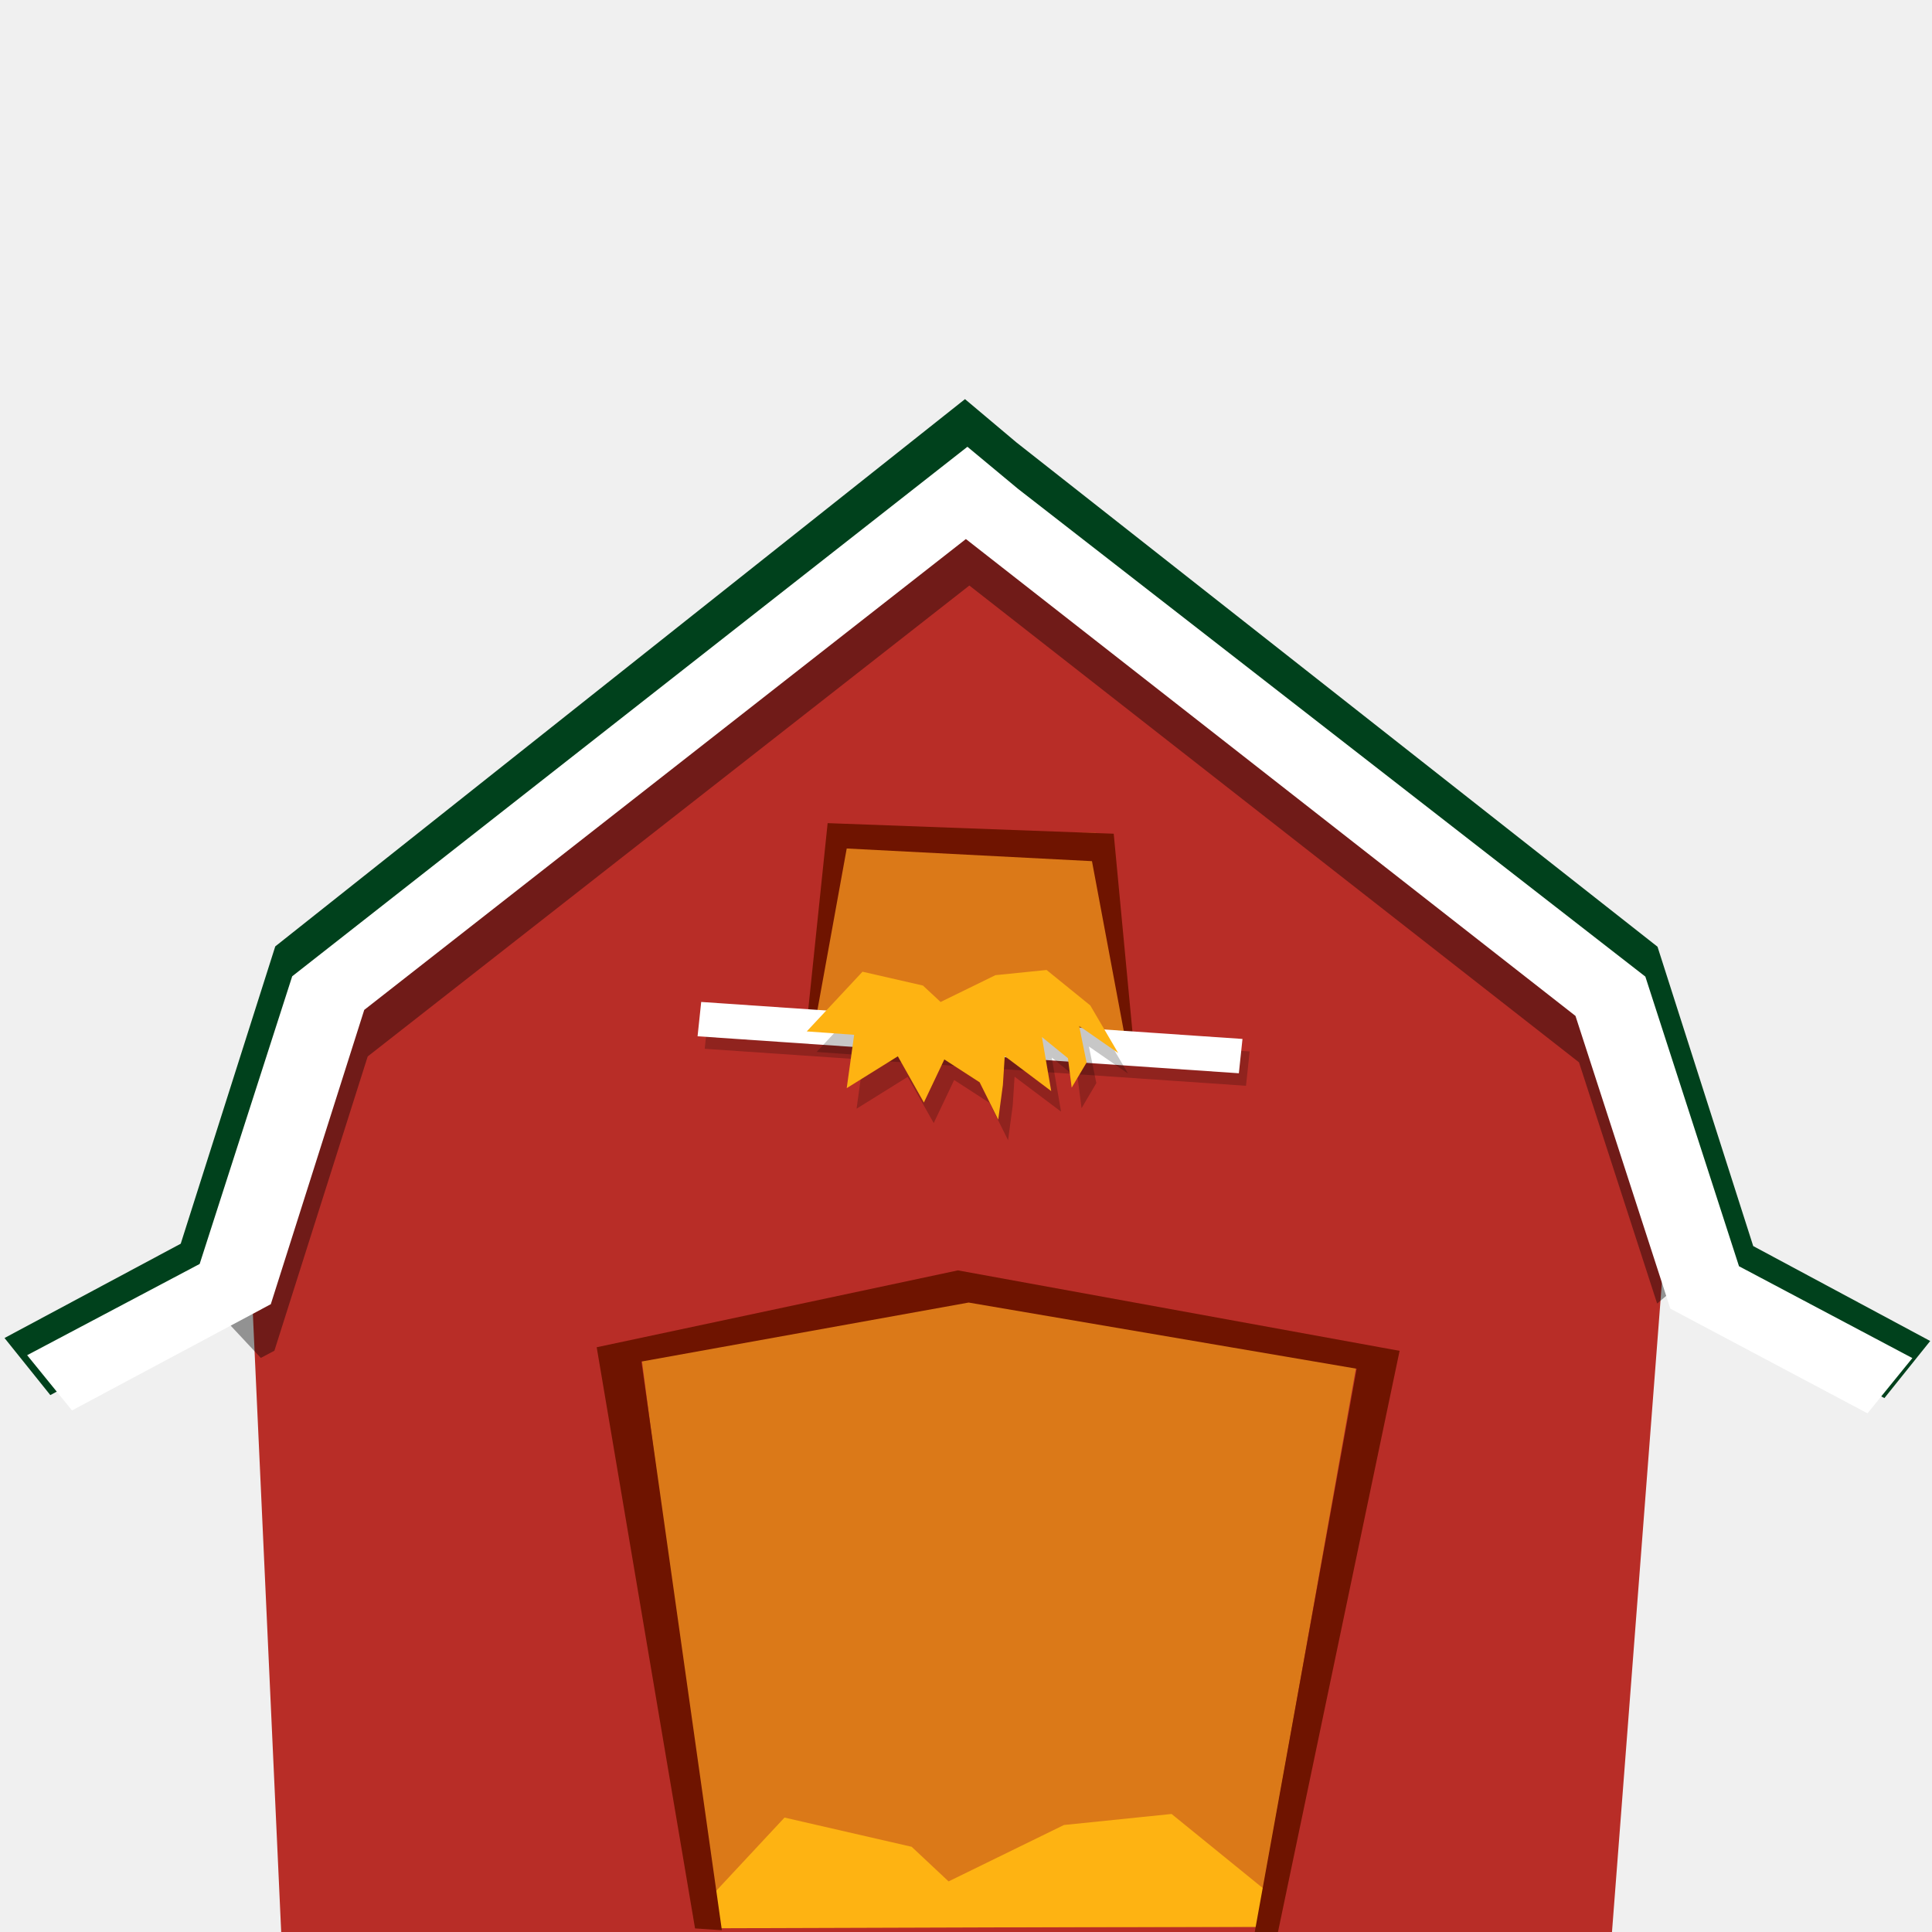
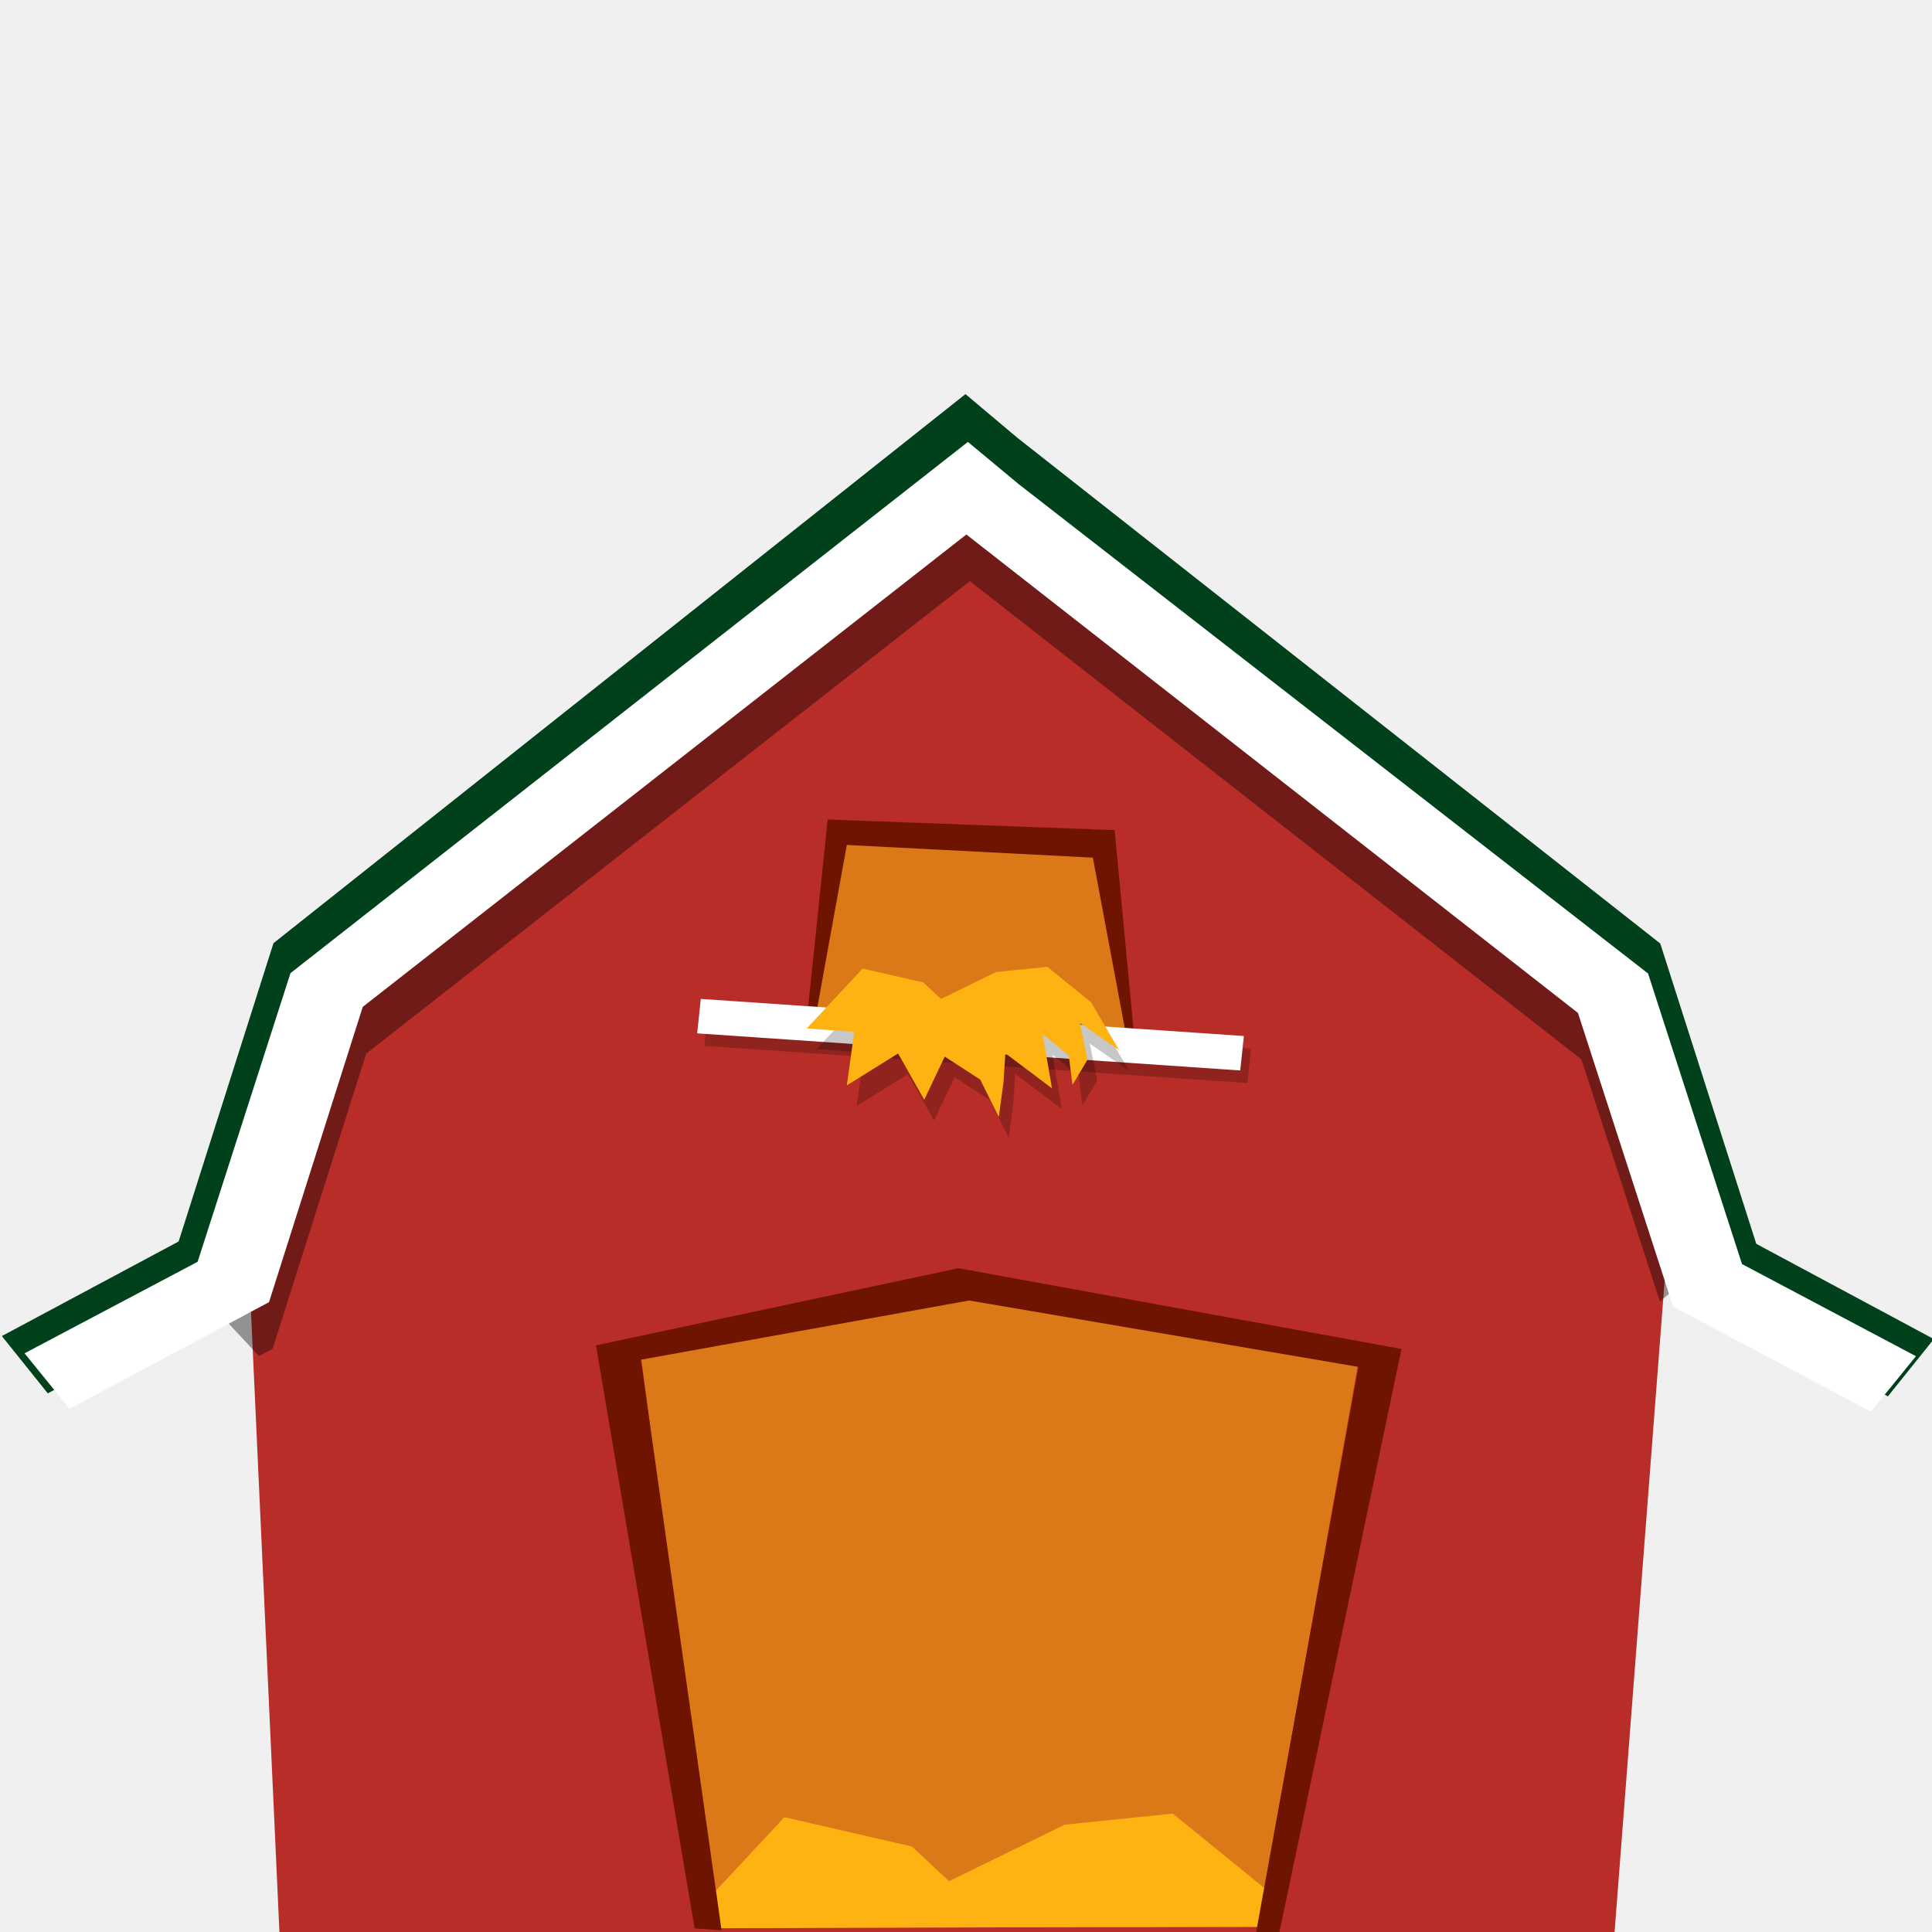
- <svg xmlns="http://www.w3.org/2000/svg" xmlns:xlink="http://www.w3.org/1999/xlink" width="512" height="512" id="svg14425" version="1.1">
+ <svg xmlns="http://www.w3.org/2000/svg" xmlns:xlink="http://www.w3.org/1999/xlink" width="256" height="256" id="svg14425" version="1.1">
  <defs id="defs14427">
    <linearGradient id="linearGradient3877">
      <stop style="stop-color:#00aad4;stop-opacity:1;" offset="0" id="stop3879" />
      <stop style="stop-color:#ffffff;stop-opacity:1" offset="1" id="stop3881" />
    </linearGradient>
-     <linearGradient xlink:href="#linearGradient3877" id="linearGradient3883" x1="270.059" y1="226.666" x2="267.592" y2="476.994" gradientUnits="userSpaceOnUse" gradientTransform="matrix(1,0,0,1.09454,590.224,-9.29542)" />
+     <linearGradient xlink:href="#linearGradient3877" id="linearGradient3883" x1="270.059" y1="226.666" x2="267.592" y2="476.994" gradientUnits="userSpaceOnUse" gradientTransform="matrix(1,0,0,1.09454,339.102,94.6636)" />
  </defs>
-   <g id="layer1" transform="translate(0,-88)">
-     <rect style="fill:url(#linearGradient3883);fill-opacity:1;fill-rule:nonzero;stroke:none" id="rect3875" width="506.822" height="242.277" x="612.42" y="240.488" />
-     <path style="fill:#6f1400;fill-opacity:1;fill-rule:nonzero;stroke:none" d="M 774.934,354.861 792.724,318.8 859.754,264.906 906.094,303.013 941.014,347.108 932.644,430.652 783.524,429.882 z" id="rect14700" />
-     <rect style="fill:#b82d27;fill-opacity:1;fill-rule:nonzero;stroke:none" id="rect14444" width="83.892" height="84.196" x="1091.6" y="92.975" />
-     <rect y="60.328" x="1121.93" height="84.196" width="83.892" id="rect14446" style="fill:#6f1400;fill-opacity:1;fill-rule:nonzero;stroke:none" />
-     <path id="path15597" d="M 860.334,255.313 786.104,314.215 775.924,346.215 756.954,356.364 761.894,362.509 783.744,350.692 794.024,317.955 860.164,265.577 927.184,318.623 937.614,351.186 959.284,362.831 964.214,356.686 945.164,346.469 934.864,314.25 865.884,259.985 z" style="fill:#00411c;fill-opacity:1;fill-rule:nonzero;stroke:none" />
-     <path style="fill:#b82d27;fill-opacity:1;fill-rule:nonzero;stroke:none" d="M 783.494,349.446 792.354,319.054 860.564,266.249 928.234,321.231 935.384,349.71 929.964,419.615 786.734,419.615 z" id="rect14692" />
-     <path style="fill:#db7918;fill-opacity:1;fill-rule:nonzero;stroke:none" d="M 825.534,358.631 859.844,352.004 902.514,359.016 891.684,419.797 833.584,419.797 z" id="rect14696" />
-     <path style="fill:#db7918;fill-opacity:1;fill-rule:nonzero;stroke:none" d="M 847.324,301.995 874.434,301.995 878.134,325.701 843.624,323.444 z" id="rect14698" />
-     <rect style="fill:#ffffff;fill-opacity:1;fill-rule:nonzero;stroke:#000000;stroke-width:0.404;stroke-linecap:butt;stroke-linejoin:round;stroke-miterlimit:4;stroke-opacity:1;stroke-dasharray:none" id="rect15472" width="115.684" height="9.865" x="650.123" y="-670.36" transform="matrix(0.718025,0.696018,-0.696018,0.718025,0,0)" />
-     <rect transform="matrix(-0.718025,0.696018,0.696018,0.718025,0,0)" y="628.326" x="-690.511" height="9.865" width="115.684" id="rect15474" style="fill:#ffffff;fill-opacity:1;fill-rule:nonzero;stroke:#000000;stroke-width:0.404;stroke-linecap:butt;stroke-linejoin:round;stroke-miterlimit:4;stroke-opacity:1;stroke-dasharray:none" />
-     <rect transform="matrix(0.243668,0.969859,-0.969859,0.243668,0,0)" y="-973.249" x="296.573" height="10.134" width="49.939" id="rect15476" style="fill:#ffffff;fill-opacity:1;fill-rule:nonzero;stroke:#000000;stroke-width:0.404;stroke-linecap:butt;stroke-linejoin:round;stroke-miterlimit:4;stroke-opacity:1;stroke-dasharray:none" />
-     <rect style="fill:#ffffff;fill-opacity:1;fill-rule:nonzero;stroke:#000000;stroke-width:0.404;stroke-linecap:butt;stroke-linejoin:round;stroke-miterlimit:4;stroke-opacity:1;stroke-dasharray:none" id="rect15478" width="49.939" height="10.134" x="-159.163" y="837.109" transform="matrix(-0.243668,0.969859,0.969859,0.243668,0,0)" />
-     <rect style="fill:#ffffff;fill-opacity:1;fill-rule:nonzero;stroke:#000000;stroke-width:0.404;stroke-linecap:butt;stroke-linejoin:round;stroke-miterlimit:4;stroke-opacity:1;stroke-dasharray:none" id="rect15480" width="29.504" height="9.976" x="906.546" y="-484.263" transform="matrix(0.836317,0.548247,-0.548247,0.836317,0,0)" />
-     <rect transform="matrix(-0.836317,0.548247,0.548247,0.836317,0,0)" y="538.864" x="-654.96" height="9.976" width="29.504" id="rect15482" style="fill:#ffffff;fill-opacity:1;fill-rule:nonzero;stroke:#000000;stroke-width:0.404;stroke-linecap:butt;stroke-linejoin:round;stroke-miterlimit:4;stroke-opacity:1;stroke-dasharray:none" />
-     <path style="fill:#000000;fill-opacity:0.392;fill-rule:nonzero;stroke:none" d="M 860.964,265.443 788.294,322.445 778.694,352.244 784.544,358.507 786.004,357.734 796.044,326.06 860.804,275.376 926.414,326.694 934.834,352.658 941.784,346.753 933.944,322.473 866.404,269.967 860.964,265.443 z" id="path15589" />
-     <path style="fill:#ffffff;fill-opacity:1;fill-rule:nonzero;stroke:none" d="M 860.594,260.441 787.924,317.432 777.964,348.394 759.394,358.214 764.224,364.159 785.624,352.726 795.674,321.051 860.434,270.372 926.044,321.697 936.254,353.204 957.464,364.471 962.294,358.525 943.644,348.64 933.564,317.466 866.034,264.961 z" id="rect15495" />
-     <path style="fill:#feb312;fill-opacity:1;fill-rule:nonzero;stroke:none" d="M 882.574,407.593 870.984,408.78 858.564,414.85 854.594,411.125 840.904,407.98 831.054,418.547 831.854,419.899 891.704,419.706 893.354,417.167 892.444,415.622 882.574,407.593 z" id="path15584" />
-     <path style="fill:#6f1400;fill-opacity:1;fill-rule:nonzero;stroke:none" d="M 831.284,419.911 834.164,420.104 825.504,358.9 860.724,352.549 902.494,359.67 891.524,420.296 894.024,420.296 907.114,357.745 859.574,349.085 820.694,357.36 z" id="path15533" />
-     <path style="fill:#6f1400;fill-opacity:1;fill-rule:nonzero;stroke:none" d="M 843.214,323.337 844.054,323.224 847.604,303.678 874.004,305.041 877.644,324.474 878.474,324.702 876.334,302.087 845.554,300.949 z" id="path15535" />
-     <path id="path15582" d="M 890.974,325.523 832.714,321.542 832.324,325.236 890.584,329.217 z" style="fill:#000000;fill-opacity:0.22;fill-rule:nonzero;stroke:none" />
-     <path style="fill:#ffffff;fill-opacity:1;fill-rule:nonzero;stroke:none" d="M 890.204,324.176 831.944,320.195 831.554,323.889 889.814,327.87 z" id="rect15526" />
-     <path id="path15580" d="M 844.364,325.577 850.364,319.153 856.864,320.643 858.764,322.412 864.674,319.526 870.174,318.967 874.874,322.785 877.874,327.905 873.674,324.988 874.474,328.93 872.874,331.629 872.474,328.464 869.674,326.185 870.674,332.001 865.674,328.237 865.474,331.35 864.974,335.075 862.964,331.056 859.164,328.596 856.964,333.231 854.164,328.259 848.664,331.685 849.464,325.944 z" style="fill:#000000;fill-opacity:0.22;fill-rule:nonzero;stroke:none" />
-     <path style="fill:#feb312;fill-opacity:1;fill-rule:nonzero;stroke:none" d="M 843.304,323.364 849.304,316.94 855.804,318.429 857.704,320.198 863.614,317.312 869.114,316.753 873.814,320.571 876.814,325.692 872.614,322.775 873.414,326.716 871.814,329.416 871.414,326.251 868.614,323.971 869.614,329.788 864.614,326.024 864.414,329.137 863.914,332.861 861.914,328.843 858.104,326.382 855.904,331.018 853.104,326.045 847.604,329.472 848.404,323.731 z" id="path15556" />
-     <path id="path15558" d="M 1146.55,206.389 1165.05,186.593 1185.09,191.183 1190.95,196.635 1209.14,187.741 1226.09,186.019 1240.58,197.782 1249.83,213.562 1236.88,204.574 1239.35,216.718 1234.42,225.039 1233.18,215.283 1224.55,208.26 1227.63,226.186 1212.22,214.584 1211.6,224.178 1210.06,235.655 1203.9,223.274 1192.18,215.689 1185.4,229.972 1176.77,214.649 1159.81,225.21 1162.28,207.519 z" style="fill:#6f1400;fill-opacity:1;fill-rule:nonzero;stroke:none" />
-     <path style="fill:#feb312;fill-opacity:1;fill-rule:nonzero;stroke:none" d="M 1347.52,81.692 1373.98,103.055 1375.42,124.418 1362.43,110.902 1337.42,107.415 z" id="path15564" />
-     <path id="path15566" d="M 1345.39,87.469 1356.78,117.881 1346.41,137.109 1342.47,119.545 1322.61,105.329 z" style="fill:#feb312;fill-opacity:1;fill-rule:nonzero;stroke:none" />
-     <path style="fill:#feb312;fill-opacity:1;fill-rule:nonzero;stroke:none" d="M 1339.89,95.46 1337.08,127.474 1319.16,141.416 1323.21,123.872 1311.17,103.695 z" id="path15568" />
-     <path id="path15570" d="M 1277.5,80.384 1251.05,101.747 1249.6,123.11 1262.59,109.594 1287.6,106.107 z" style="fill:#feb312;fill-opacity:1;fill-rule:nonzero;stroke:none" />
-     <path style="fill:#feb312;fill-opacity:1;fill-rule:nonzero;stroke:none" d="M 1279.63,86.161 1268.24,116.573 1278.61,135.801 1282.55,118.237 1302.41,104.021 z" id="path15572" />
-     <path id="path15576" d="M 1298.87,94.881 1291.33,115.026 1298.2,127.763 1300.81,116.128 1313.96,106.711 z" style="fill:#feb312;fill-opacity:1;fill-rule:nonzero;stroke:none" />
-     <path style="fill:#feb312;fill-opacity:1;fill-rule:nonzero;stroke:none" d="M 1272.97,88.232 1275.37,90.411 1300.39,106.543 1325.4,105.671 1352.33,94.771 1347.04,79.948 1331.17,74.28 1313.37,87.36 1293.65,83 1277.95,81.256 z" id="path15578" />
-     <g id="g15622" transform="translate(613.761,-214.1)">
+   <g id="layer1" transform="translate(0,-344)">
+     <rect style="fill:url(#linearGradient3883);fill-opacity:1;fill-rule:nonzero;stroke:none" id="rect3875" width="506.822" height="242.277" x="361.298" y="344.447" />
+     <path style="fill:#6f1400;fill-opacity:1;fill-rule:nonzero;stroke:none" d="M 523.812,458.82 541.602,422.759 608.632,368.865 654.972,406.972 689.892,451.067 681.522,534.611 532.402,533.841 z" id="rect14700" />
+     <rect style="fill:#b82d27;fill-opacity:1;fill-rule:nonzero;stroke:none" id="rect14444" width="83.892" height="84.196" x="840.478" y="196.934" />
+     <rect y="164.287" x="870.808" height="84.196" width="83.892" id="rect14446" style="fill:#6f1400;fill-opacity:1;fill-rule:nonzero;stroke:none" />
+     <path id="path15597" d="M 609.212,359.272 534.982,418.174 524.802,450.174 505.832,460.323 510.772,466.468 532.622,454.651 542.902,421.914 609.042,369.536 676.062,422.582 686.492,455.145 708.162,466.79 713.092,460.645 694.042,450.428 683.742,418.209 614.762,363.944 z" style="fill:#00411c;fill-opacity:1;fill-rule:nonzero;stroke:none" />
+     <path style="fill:#b82d27;fill-opacity:1;fill-rule:nonzero;stroke:none" d="M 532.372,453.405 541.232,423.013 609.442,370.208 677.112,425.19 684.262,453.669 678.842,523.574 535.612,523.574 z" id="rect14692" />
+     <path style="fill:#db7918;fill-opacity:1;fill-rule:nonzero;stroke:none" d="M 574.412,462.59 608.722,455.963 651.392,462.975 640.562,523.756 582.462,523.756 z" id="rect14696" />
+     <path style="fill:#db7918;fill-opacity:1;fill-rule:nonzero;stroke:none" d="M 596.202,405.954 623.312,405.954 627.012,429.66 592.502,427.403 z" id="rect14698" />
+     <rect style="fill:#ffffff;fill-opacity:1;fill-rule:nonzero;stroke:#000000;stroke-width:0.404;stroke-linecap:butt;stroke-linejoin:round;stroke-miterlimit:4;stroke-opacity:1;stroke-dasharray:none" id="rect15472" width="115.684" height="9.865" x="542.169" y="-420.93" transform="matrix(0.718025,0.696018,-0.696018,0.718025,0,0)" />
+     <rect transform="matrix(-0.718025,0.696018,0.696018,0.718025,0,0)" y="528.186" x="-437.842" height="9.865" width="115.684" id="rect15474" style="fill:#ffffff;fill-opacity:1;fill-rule:nonzero;stroke:#000000;stroke-width:0.404;stroke-linecap:butt;stroke-linejoin:round;stroke-miterlimit:4;stroke-opacity:1;stroke-dasharray:none" />
+     <rect transform="matrix(0.243668,0.969859,-0.969859,0.243668,0,0)" y="-704.365" x="336.208" height="10.134" width="49.939" id="rect15476" style="fill:#ffffff;fill-opacity:1;fill-rule:nonzero;stroke:#000000;stroke-width:0.404;stroke-linecap:butt;stroke-linejoin:round;stroke-miterlimit:4;stroke-opacity:1;stroke-dasharray:none" />
+     <rect style="fill:#ffffff;fill-opacity:1;fill-rule:nonzero;stroke:#000000;stroke-width:0.404;stroke-linecap:butt;stroke-linejoin:round;stroke-miterlimit:4;stroke-opacity:1;stroke-dasharray:none" id="rect15478" width="49.939" height="10.134" x="2.853" y="618.888" transform="matrix(-0.243668,0.969859,0.969859,0.243668,0,0)" />
+     <rect style="fill:#ffffff;fill-opacity:1;fill-rule:nonzero;stroke:#000000;stroke-width:0.404;stroke-linecap:butt;stroke-linejoin:round;stroke-miterlimit:4;stroke-opacity:1;stroke-dasharray:none" id="rect15480" width="29.504" height="9.976" x="753.524" y="-259.644" transform="matrix(0.836317,0.548247,-0.548247,0.836317,0,0)" />
+     <rect transform="matrix(-0.836317,0.548247,0.548247,0.836317,0,0)" y="488.13" x="-387.948" height="9.976" width="29.504" id="rect15482" style="fill:#ffffff;fill-opacity:1;fill-rule:nonzero;stroke:#000000;stroke-width:0.404;stroke-linecap:butt;stroke-linejoin:round;stroke-miterlimit:4;stroke-opacity:1;stroke-dasharray:none" />
+     <path style="fill:#000000;fill-opacity:0.392;fill-rule:nonzero;stroke:none" d="M 609.842,369.402 537.172,426.404 527.572,456.203 533.422,462.466 534.882,461.693 544.922,430.019 609.682,379.335 675.292,430.653 683.712,456.617 690.662,450.712 682.822,426.432 615.282,373.926 609.842,369.402 z" id="path15589" />
+     <path style="fill:#ffffff;fill-opacity:1;fill-rule:nonzero;stroke:none" d="M 609.472,364.4 536.802,421.391 526.842,452.353 508.272,462.173 513.102,468.118 534.502,456.685 544.552,425.01 609.312,374.331 674.922,425.656 685.132,457.163 706.342,468.43 711.172,462.484 692.522,452.599 682.442,421.425 614.912,368.92 z" id="rect15495" />
+     <path style="fill:#feb312;fill-opacity:1;fill-rule:nonzero;stroke:none" d="M 631.452,511.552 619.862,512.739 607.442,518.809 603.472,515.084 589.782,511.939 579.932,522.506 580.732,523.858 640.582,523.665 642.232,521.126 641.322,519.581 631.452,511.552 z" id="path15584" />
+     <path style="fill:#6f1400;fill-opacity:1;fill-rule:nonzero;stroke:none" d="M 580.162,523.87 583.042,524.063 574.382,462.859 609.602,456.508 651.372,463.629 640.402,524.255 642.902,524.255 655.992,461.704 608.452,453.044 569.572,461.319 z" id="path15533" />
+     <path style="fill:#6f1400;fill-opacity:1;fill-rule:nonzero;stroke:none" d="M 592.092,427.296 592.932,427.183 596.482,407.637 622.882,409 626.522,428.433 627.352,428.661 625.212,406.046 594.432,404.908 z" id="path15535" />
+     <path id="path15582" d="M 639.852,429.482 581.592,425.501 581.202,429.195 639.462,433.176 z" style="fill:#000000;fill-opacity:0.22;fill-rule:nonzero;stroke:none" />
+     <path style="fill:#ffffff;fill-opacity:1;fill-rule:nonzero;stroke:none" d="M 639.082,428.135 580.822,424.154 580.432,427.848 638.692,431.829 z" id="rect15526" />
+     <path id="path15580" d="M 593.242,429.536 599.242,423.112 605.742,424.602 607.642,426.371 613.552,423.485 619.052,422.926 623.752,426.744 626.752,431.864 622.552,428.947 623.352,432.889 621.752,435.588 621.352,432.423 618.552,430.144 619.552,435.96 614.552,432.196 614.352,435.309 613.852,439.034 611.842,435.015 608.042,432.555 605.842,437.19 603.042,432.218 597.542,435.644 598.342,429.903 z" style="fill:#000000;fill-opacity:0.22;fill-rule:nonzero;stroke:none" />
+     <path style="fill:#feb312;fill-opacity:1;fill-rule:nonzero;stroke:none" d="M 592.182,427.323 598.182,420.899 604.682,422.388 606.582,424.157 612.492,421.271 617.992,420.712 622.692,424.53 625.692,429.651 621.492,426.734 622.292,430.675 620.692,433.375 620.292,430.21 617.492,427.93 618.492,433.747 613.492,429.983 613.292,433.096 612.792,436.82 610.792,432.802 606.982,430.341 604.782,434.977 601.982,430.004 596.482,433.431 597.282,427.69 z" id="path15556" />
+     <path id="path15558" d="M 895.428,310.348 913.928,290.552 933.968,295.142 939.828,300.594 958.018,291.7 974.968,289.978 989.458,301.741 998.708,317.521 985.758,308.533 988.228,320.677 983.298,328.998 982.058,319.242 973.428,312.219 976.508,330.145 961.098,318.543 960.478,328.137 958.938,339.614 952.778,327.233 941.058,319.648 934.278,333.931 925.648,318.608 908.688,329.169 911.158,311.478 z" style="fill:#6f1400;fill-opacity:1;fill-rule:nonzero;stroke:none" />
+     <path style="fill:#feb312;fill-opacity:1;fill-rule:nonzero;stroke:none" d="M 1096.4,185.651 1122.86,207.014 1124.3,228.377 1111.31,214.861 1086.3,211.374 z" id="path15564" />
+     <path id="path15566" d="M 1094.27,191.428 1105.66,221.84 1095.29,241.068 1091.35,223.504 1071.49,209.288 z" style="fill:#feb312;fill-opacity:1;fill-rule:nonzero;stroke:none" />
+     <path style="fill:#feb312;fill-opacity:1;fill-rule:nonzero;stroke:none" d="M 1088.77,199.419 1085.96,231.433 1068.04,245.375 1072.09,227.831 1060.05,207.654 z" id="path15568" />
+     <path id="path15570" d="M 1026.38,184.343 999.928,205.706 998.478,227.069 1011.47,213.553 1036.48,210.066 z" style="fill:#feb312;fill-opacity:1;fill-rule:nonzero;stroke:none" />
+     <path style="fill:#feb312;fill-opacity:1;fill-rule:nonzero;stroke:none" d="M 1028.51,190.12 1017.12,220.532 1027.49,239.76 1031.43,222.196 1051.29,207.98 z" id="path15572" />
+     <path id="path15576" d="M 1047.75,198.84 1040.21,218.985 1047.08,231.722 1049.69,220.087 1062.84,210.67 z" style="fill:#feb312;fill-opacity:1;fill-rule:nonzero;stroke:none" />
+     <path style="fill:#feb312;fill-opacity:1;fill-rule:nonzero;stroke:none" d="M 1021.85,192.191 1024.25,194.37 1049.27,210.502 1074.28,209.63 1101.21,198.73 1095.92,183.907 1080.05,178.239 1062.25,191.319 1042.53,186.959 1026.83,185.215 z" id="path15578" />
+     <g id="g15622" transform="translate(362.639,-110.141)">
      <path style="fill:#005500;fill-opacity:1;fill-rule:nonzero;stroke:none" d="M 360.11,417.669 356.732,401.585 359.809,391.415 360.978,400.705 363.164,407.962 z" id="path15603" />
      <path id="path15605" d="M 360.266,416.365 363.065,400.17 369.68,391.855 367.336,400.92 366.688,408.472 z" style="fill:#005500;fill-opacity:1;fill-rule:nonzero;stroke:none" />
      <path style="fill:#005500;fill-opacity:1;fill-rule:nonzero;stroke:none" d="M 362.744,418.328 351.526,406.317 348.894,396.023 354.703,403.366 360.332,408.442 z" id="path15607" />
    </g>
-     <g id="g15632" transform="translate(571.907,-146.959)">
+     <g id="g15632" transform="translate(320.785,-43)">
      <path id="path15609" d="M 441.301,352.272 444.679,336.188 441.602,326.018 440.433,335.308 438.247,342.565 z" style="fill:#005500;fill-opacity:1;fill-rule:nonzero;stroke:none" />
      <path style="fill:#005500;fill-opacity:1;fill-rule:nonzero;stroke:none" d="M 441.145,350.968 438.346,334.773 431.731,326.458 434.075,335.523 434.723,343.075 z" id="path15611" />
      <path style="fill:#005500;fill-opacity:1;fill-rule:nonzero;stroke:none" d="M 441.978,356.052 430.183,344.606 427.048,334.454 433.211,341.503 439.082,346.297 z" id="path15615" />
    </g>
-     <path style="fill:#005500;fill-opacity:1;fill-rule:nonzero;stroke:none" d="M 612.023,418.343 C 612.023,418.343 650.199,416.911 669.293,417.11 693.541,417.363 717.728,420.421 741.974,420.193 762.134,420.003 782.174,416.643 802.324,416.493 824.524,416.327 846.644,419.679 868.844,419.576 891.054,419.473 913.154,415.748 935.364,415.877 959.854,416.019 984.174,420.81 1008.66,420.809 1030.06,420.808 1051.31,416.79 1072.71,416.493 1088.32,416.276 1119.5,418.343 1119.5,418.343 L 1119.5,468.045 612.023,468.045 z" id="rect14694" />
-     <g id="g15637" transform="translate(524.041,72.2569)">
+     <path style="fill:#005500;fill-opacity:1;fill-rule:nonzero;stroke:none" d="M 360.901,522.302 C 360.901,522.302 399.077,520.87 418.171,521.069 442.419,521.322 466.606,524.38 490.852,524.152 511.012,523.962 531.052,520.602 551.202,520.452 573.402,520.286 595.522,523.638 617.722,523.535 639.932,523.432 662.032,519.707 684.242,519.836 708.732,519.978 733.052,524.769 757.538,524.768 778.938,524.767 800.188,520.749 821.588,520.452 837.198,520.235 868.378,522.302 868.378,522.302 L 868.378,572.004 360.901,572.004 z" id="rect14694" />
+     <g id="g15637" transform="translate(272.919,176.216)">
      <path style="fill:#005500;fill-opacity:1;fill-rule:nonzero;stroke:none" d="M 441.301,352.272 444.679,336.188 441.602,326.018 440.433,335.308 438.247,342.565 z" id="path15639" />
      <path id="path15641" d="M 441.145,350.968 438.346,334.773 431.731,326.458 434.075,335.523 434.723,343.075 z" style="fill:#005500;fill-opacity:1;fill-rule:nonzero;stroke:none" />
      <path id="path15643" d="M 441.978,356.052 430.183,344.606 427.048,334.454 433.211,341.503 439.082,346.297 z" style="fill:#005500;fill-opacity:1;fill-rule:nonzero;stroke:none" />
    </g>
-     <g transform="translate(630.421,12.6426)" id="g15645">
+     <g transform="translate(379.299,116.602)" id="g15645">
      <path id="path15647" d="M 360.11,417.669 356.732,401.585 359.809,391.415 360.978,400.705 363.164,407.962 z" style="fill:#005500;fill-opacity:1;fill-rule:nonzero;stroke:none" />
      <path style="fill:#005500;fill-opacity:1;fill-rule:nonzero;stroke:none" d="M 360.266,416.365 363.065,400.17 369.68,391.855 367.336,400.92 366.688,408.472 z" id="path15649" />
      <path id="path15651" d="M 362.744,418.328 351.526,406.317 348.894,396.023 354.703,403.366 360.332,408.442 z" style="fill:#005500;fill-opacity:1;fill-rule:nonzero;stroke:none" />
    </g>
-     <g id="g15653" transform="translate(681.033,10.2446)">
+     <g id="g15653" transform="translate(429.911,114.204)">
      <path style="fill:#005500;fill-opacity:1;fill-rule:nonzero;stroke:none" d="M 360.11,417.669 356.732,401.585 359.809,391.415 360.978,400.705 363.164,407.962 z" id="path15655" />
      <path id="path15657" d="M 360.266,416.365 363.065,400.17 369.68,391.855 367.336,400.92 366.688,408.472 z" style="fill:#005500;fill-opacity:1;fill-rule:nonzero;stroke:none" />
      <path style="fill:#005500;fill-opacity:1;fill-rule:nonzero;stroke:none" d="M 362.744,418.328 351.526,406.317 348.894,396.023 354.703,403.366 360.332,408.442 z" id="path15659" />
    </g>
-     <g transform="matrix(-0.75879,0,0,0.75879,1289.28,112.069)" id="g15661">
+     <g transform="matrix(-0.75879,0,0,0.75879,1038.16,216.028)" id="g15661">
      <path id="path15663" d="M 360.11,417.669 356.732,401.585 359.809,391.415 360.978,400.705 363.164,407.962 z" style="fill:#005500;fill-opacity:1;fill-rule:nonzero;stroke:none" />
      <path style="fill:#005500;fill-opacity:1;fill-rule:nonzero;stroke:none" d="M 360.266,416.365 363.065,400.17 369.68,391.855 367.336,400.92 366.688,408.472 z" id="path15665" />
      <path id="path15667" d="M 362.744,418.328 351.526,406.317 348.894,396.023 354.703,403.366 360.332,408.442 z" style="fill:#005500;fill-opacity:1;fill-rule:nonzero;stroke:none" />
    </g>
-     <g id="g15669" transform="matrix(-0.765083,0,0,0.765083,1271.46,151.025)">
+     <g id="g15669" transform="matrix(-0.765083,0,0,0.765083,1020.34,254.984)">
      <path style="fill:#005500;fill-opacity:1;fill-rule:nonzero;stroke:none" d="M 441.301,352.272 444.679,336.188 441.602,326.018 440.433,335.308 438.247,342.565 z" id="path15671" />
      <path id="path15673" d="M 441.145,350.968 438.346,334.773 431.731,326.458 434.075,335.523 434.723,343.075 z" style="fill:#005500;fill-opacity:1;fill-rule:nonzero;stroke:none" />
      <path id="path15675" d="M 441.978,356.052 430.183,344.606 427.048,334.454 433.211,341.503 439.082,346.297 z" style="fill:#005500;fill-opacity:1;fill-rule:nonzero;stroke:none" />
    </g>
-     <g transform="translate(401.089,80.1049)" id="g15677">
+     <g transform="translate(149.967,184.064)" id="g15677">
      <path id="path15679" d="M 441.301,352.272 444.679,336.188 441.602,326.018 440.433,335.308 438.247,342.565 z" style="fill:#005500;fill-opacity:1;fill-rule:nonzero;stroke:none" />
      <path style="fill:#005500;fill-opacity:1;fill-rule:nonzero;stroke:none" d="M 441.145,350.968 438.346,334.773 431.731,326.458 434.075,335.523 434.723,343.075 z" id="path15681" />
      <path style="fill:#005500;fill-opacity:1;fill-rule:nonzero;stroke:none" d="M 441.978,356.052 430.183,344.606 427.048,334.454 433.211,341.503 439.082,346.297 z" id="path15683" />
    </g>
-     <g id="g15685" transform="translate(507.474,14.4896)">
+     <g id="g15685" transform="translate(256.352,118.449)">
      <path style="fill:#005500;fill-opacity:1;fill-rule:nonzero;stroke:none" d="M 360.11,417.669 356.732,401.585 359.809,391.415 360.978,400.705 363.164,407.962 z" id="path15687" />
      <path id="path15689" d="M 360.266,416.365 363.065,400.17 369.68,391.855 367.336,400.92 366.688,408.472 z" style="fill:#005500;fill-opacity:1;fill-rule:nonzero;stroke:none" />
      <path style="fill:#005500;fill-opacity:1;fill-rule:nonzero;stroke:none" d="M 362.744,418.328 351.526,406.317 348.894,396.023 354.703,403.366 360.332,408.442 z" id="path15691" />
    </g>
-     <g transform="translate(556.086,12.0926)" id="g15693">
+     <g transform="translate(304.964,116.052)" id="g15693">
      <path id="path15695" d="M 360.11,417.669 356.732,401.585 359.809,391.415 360.978,400.705 363.164,407.962 z" style="fill:#005500;fill-opacity:1;fill-rule:nonzero;stroke:none" />
      <path style="fill:#005500;fill-opacity:1;fill-rule:nonzero;stroke:none" d="M 360.266,416.365 363.065,400.17 369.68,391.855 367.336,400.92 366.688,408.472 z" id="path15697" />
      <path id="path15699" d="M 362.744,418.328 351.526,406.317 348.894,396.023 354.703,403.366 360.332,408.442 z" style="fill:#005500;fill-opacity:1;fill-rule:nonzero;stroke:none" />
    </g>
-     <g id="g15701" transform="matrix(-0.75879,0,0,0.75879,1164.33,113.918)">
+     <g id="g15701" transform="matrix(-0.75879,0,0,0.75879,913.208,217.877)">
      <path style="fill:#005500;fill-opacity:1;fill-rule:nonzero;stroke:none" d="M 360.11,417.669 356.732,401.585 359.809,391.415 360.978,400.705 363.164,407.962 z" id="path15703" />
      <path id="path15705" d="M 360.266,416.365 363.065,400.17 369.68,391.855 367.336,400.92 366.688,408.472 z" style="fill:#005500;fill-opacity:1;fill-rule:nonzero;stroke:none" />
      <path style="fill:#005500;fill-opacity:1;fill-rule:nonzero;stroke:none" d="M 362.744,418.328 351.526,406.317 348.894,396.023 354.703,403.366 360.332,408.442 z" id="path15707" />
    </g>
-     <g transform="matrix(-0.765083,0,0,0.765083,1148.51,158.873)" id="g15709">
+     <g transform="matrix(-0.765083,0,0,0.765083,897.388,262.832)" id="g15709">
      <path id="path15711" d="M 441.301,352.272 444.679,336.188 441.602,326.018 440.433,335.308 438.247,342.565 z" style="fill:#005500;fill-opacity:1;fill-rule:nonzero;stroke:none" />
      <path style="fill:#005500;fill-opacity:1;fill-rule:nonzero;stroke:none" d="M 441.145,350.968 438.346,334.773 431.731,326.458 434.075,335.523 434.723,343.075 z" id="path15713" />
      <path style="fill:#005500;fill-opacity:1;fill-rule:nonzero;stroke:none" d="M 441.978,356.052 430.183,344.606 427.048,334.454 433.211,341.503 439.082,346.297 z" id="path15715" />
    </g>
-     <g id="g15717" transform="matrix(-1,0,0,1,1204.79,76.1809)">
+     <g id="g15717" transform="matrix(-1,0,0,1,953.668,180.14)">
      <path style="fill:#005500;fill-opacity:1;fill-rule:nonzero;stroke:none" d="M 441.301,352.272 444.679,336.188 441.602,326.018 440.433,335.308 438.247,342.565 z" id="path15719" />
      <path id="path15721" d="M 441.145,350.968 438.346,334.773 431.731,326.458 434.075,335.523 434.723,343.075 z" style="fill:#005500;fill-opacity:1;fill-rule:nonzero;stroke:none" />
      <path id="path15723" d="M 441.978,356.052 430.183,344.606 427.048,334.454 433.211,341.503 439.082,346.297 z" style="fill:#005500;fill-opacity:1;fill-rule:nonzero;stroke:none" />
    </g>
-     <g transform="matrix(-1,0,0,1,1100.41,16.5663)" id="g15725">
+     <g transform="matrix(-1,0,0,1,849.288,120.525)" id="g15725">
      <path id="path15727" d="M 360.11,417.669 356.732,401.585 359.809,391.415 360.978,400.705 363.164,407.962 z" style="fill:#005500;fill-opacity:1;fill-rule:nonzero;stroke:none" />
      <path style="fill:#005500;fill-opacity:1;fill-rule:nonzero;stroke:none" d="M 360.266,416.365 363.065,400.17 369.68,391.855 367.336,400.92 366.688,408.472 z" id="path15729" />
      <path id="path15731" d="M 362.744,418.328 351.526,406.317 348.894,396.023 354.703,403.366 360.332,408.442 z" style="fill:#005500;fill-opacity:1;fill-rule:nonzero;stroke:none" />
    </g>
-     <g id="g15733" transform="matrix(-1,0,0,1,1050.56,9.23558)">
+     <g id="g15733" transform="matrix(-1,0,0,1,799.438,113.195)">
      <path style="fill:#005500;fill-opacity:1;fill-rule:nonzero;stroke:none" d="M 360.11,417.669 356.732,401.585 359.809,391.415 360.978,400.705 363.164,407.962 z" id="path15735" />
      <path id="path15737" d="M 360.266,416.365 363.065,400.17 369.68,391.855 367.336,400.92 366.688,408.472 z" style="fill:#005500;fill-opacity:1;fill-rule:nonzero;stroke:none" />
      <path style="fill:#005500;fill-opacity:1;fill-rule:nonzero;stroke:none" d="M 362.744,418.328 351.526,406.317 348.894,396.023 354.703,403.366 360.332,408.442 z" id="path15739" />
    </g>
-     <g transform="matrix(0.75879,0,0,0.75879,443.543,115.994)" id="g15741">
+     <g transform="matrix(0.75879,0,0,0.75879,192.421,219.953)" id="g15741">
      <path id="path15743" d="M 360.11,417.669 356.732,401.585 359.809,391.415 360.978,400.705 363.164,407.962 z" style="fill:#005500;fill-opacity:1;fill-rule:nonzero;stroke:none" />
      <path style="fill:#005500;fill-opacity:1;fill-rule:nonzero;stroke:none" d="M 360.266,416.365 363.065,400.17 369.68,391.855 367.336,400.92 366.688,408.472 z" id="path15745" />
      <path id="path15747" d="M 362.744,418.328 351.526,406.317 348.894,396.023 354.703,403.366 360.332,408.442 z" style="fill:#005500;fill-opacity:1;fill-rule:nonzero;stroke:none" />
    </g>
-     <g id="g15749" transform="matrix(0.765083,0,0,0.765083,457.365,154.949)">
+     <g id="g15749" transform="matrix(0.765083,0,0,0.765083,206.243,258.908)">
      <path style="fill:#005500;fill-opacity:1;fill-rule:nonzero;stroke:none" d="M 441.301,352.272 444.679,336.188 441.602,326.018 440.433,335.308 438.247,342.565 z" id="path15751" />
      <path id="path15753" d="M 441.145,350.968 438.346,334.773 431.731,326.458 434.075,335.523 434.723,343.075 z" style="fill:#005500;fill-opacity:1;fill-rule:nonzero;stroke:none" />
      <path id="path15755" d="M 441.978,356.052 430.183,344.606 427.048,334.454 433.211,341.503 439.082,346.297 z" style="fill:#005500;fill-opacity:1;fill-rule:nonzero;stroke:none" />
    </g>
-     <path id="path3105" d="M 1119.5,440.578 C 1119.5,440.578 1081.32,439.146 1062.23,439.345 1037.98,439.598 1013.79,442.656 989.554,442.428 969.394,442.238 949.354,438.878 929.194,438.728 907.004,438.562 884.874,441.914 862.684,441.811 840.474,441.708 818.364,437.983 796.164,438.112 771.674,438.254 747.354,443.045 722.863,443.044 701.464,443.043 680.208,439.025 658.811,438.728 643.204,438.511 612.023,440.578 612.023,440.578 L 612.023,490.28 1119.5,490.28 z" style="fill:#003f00;fill-opacity:1;fill-rule:nonzero;stroke:none" />
-     <g id="g3885" transform="matrix(-1,0,0,1,1033.2,11.6336)">
+     <path id="path3105" d="M 868.378,544.537 C 868.378,544.537 830.198,543.105 811.108,543.304 786.858,543.557 762.668,546.615 738.432,546.387 718.272,546.197 698.232,542.837 678.072,542.687 655.882,542.521 633.752,545.873 611.562,545.77 589.352,545.667 567.242,541.942 545.042,542.071 520.552,542.213 496.232,547.004 471.741,547.003 450.342,547.002 429.086,542.984 407.689,542.687 392.082,542.47 360.901,544.537 360.901,544.537 L 360.901,594.239 868.378,594.239 z" style="fill:#003f00;fill-opacity:1;fill-rule:nonzero;stroke:none" />
+     <g id="g3885" transform="matrix(-1,0,0,1,782.078,115.593)">
      <path style="fill:#005500;fill-opacity:1;fill-rule:nonzero;stroke:none" d="M 360.11,417.669 356.732,401.585 359.809,391.415 360.978,400.705 363.164,407.962 z" id="path3887" />
      <path id="path3889" d="M 360.266,416.365 363.065,400.17 369.68,391.855 367.336,400.92 366.688,408.472 z" style="fill:#005500;fill-opacity:1;fill-rule:nonzero;stroke:none" />
      <path style="fill:#005500;fill-opacity:1;fill-rule:nonzero;stroke:none" d="M 362.744,418.328 351.526,406.317 348.894,396.023 354.703,403.366 360.332,408.442 z" id="path3891" />
    </g>
-     <g transform="matrix(-1,0,0,1,984.594,14.7846)" id="g3893">
+     <g transform="matrix(-1,0,0,1,733.472,118.744)" id="g3893">
      <path id="path3895" d="M 360.11,417.669 356.732,401.585 359.809,391.415 360.978,400.705 363.164,407.962 z" style="fill:#005500;fill-opacity:1;fill-rule:nonzero;stroke:none" />
      <path style="fill:#005500;fill-opacity:1;fill-rule:nonzero;stroke:none" d="M 360.266,416.365 363.065,400.17 369.68,391.855 367.336,400.92 366.688,408.472 z" id="path3897" />
      <path id="path3899" d="M 362.744,418.328 351.526,406.317 348.894,396.023 354.703,403.366 360.332,408.442 z" style="fill:#005500;fill-opacity:1;fill-rule:nonzero;stroke:none" />
    </g>
-     <g id="g3901" transform="matrix(0.75879,0,0,0.75879,376.336,111.061)">
+     <g id="g3901" transform="matrix(0.75879,0,0,0.75879,125.214,215.02)">
      <path style="fill:#005500;fill-opacity:1;fill-rule:nonzero;stroke:none" d="M 360.11,417.669 356.732,401.585 359.809,391.415 360.978,400.705 363.164,407.962 z" id="path3903" />
      <path id="path3905" d="M 360.266,416.365 363.065,400.17 369.68,391.855 367.336,400.92 366.688,408.472 z" style="fill:#005500;fill-opacity:1;fill-rule:nonzero;stroke:none" />
      <path style="fill:#005500;fill-opacity:1;fill-rule:nonzero;stroke:none" d="M 362.744,418.328 351.526,406.317 348.894,396.023 354.703,403.366 360.332,408.442 z" id="path3907" />
    </g>
-     <g transform="matrix(-1,0,0,1,1467.27,13.4836)" id="g3909">
+     <g transform="matrix(-1,0,0,1,1216.15,117.443)" id="g3909">
      <path id="path3911" d="M 360.11,417.669 356.732,401.585 359.809,391.415 360.978,400.705 363.164,407.962 z" style="fill:#005500;fill-opacity:1;fill-rule:nonzero;stroke:none" />
      <path style="fill:#005500;fill-opacity:1;fill-rule:nonzero;stroke:none" d="M 360.266,416.365 363.065,400.17 369.68,391.855 367.336,400.92 366.688,408.472 z" id="path3913" />
      <path id="path3915" d="M 362.744,418.328 351.526,406.317 348.894,396.023 354.703,403.366 360.332,408.442 z" style="fill:#005500;fill-opacity:1;fill-rule:nonzero;stroke:none" />
    </g>
-     <g id="g3917" transform="matrix(-1,0,0,1,1418.66,16.6343)">
+     <g id="g3917" transform="matrix(-1,0,0,1,1167.54,120.593)">
      <path style="fill:#005500;fill-opacity:1;fill-rule:nonzero;stroke:none" d="M 360.11,417.669 356.732,401.585 359.809,391.415 360.978,400.705 363.164,407.962 z" id="path3919" />
      <path id="path3921" d="M 360.266,416.365 363.065,400.17 369.68,391.855 367.336,400.92 366.688,408.472 z" style="fill:#005500;fill-opacity:1;fill-rule:nonzero;stroke:none" />
      <path style="fill:#005500;fill-opacity:1;fill-rule:nonzero;stroke:none" d="M 362.744,418.328 351.526,406.317 348.894,396.023 354.703,403.366 360.332,408.442 z" id="path3923" />
    </g>
-     <g transform="matrix(0.75879,0,0,0.75879,810.404,112.911)" id="g3925">
+     <g transform="matrix(0.75879,0,0,0.75879,559.282,216.87)" id="g3925">
      <path id="path3927" d="M 360.11,417.669 356.732,401.585 359.809,391.415 360.978,400.705 363.164,407.962 z" style="fill:#005500;fill-opacity:1;fill-rule:nonzero;stroke:none" />
      <path style="fill:#005500;fill-opacity:1;fill-rule:nonzero;stroke:none" d="M 360.266,416.365 363.065,400.17 369.68,391.855 367.336,400.92 366.688,408.472 z" id="path3929" />
      <path id="path3931" d="M 362.744,418.328 351.526,406.317 348.894,396.023 354.703,403.366 360.332,408.442 z" style="fill:#005500;fill-opacity:1;fill-rule:nonzero;stroke:none" />
    </g>
-     <path style="fill:#005500;fill-opacity:1;fill-rule:nonzero;stroke:none" d="M 937.684,210.544 934.304,194.46 937.384,184.29 938.554,193.58 940.734,200.837 z" id="path3935" />
-     <path id="path3937" d="M 937.834,209.24 940.634,193.045 947.254,184.73 944.904,193.795 944.264,201.347 z" style="fill:#005500;fill-opacity:1;fill-rule:nonzero;stroke:none" />
-     <path style="fill:#005500;fill-opacity:1;fill-rule:nonzero;stroke:none" d="M 940.314,211.203 929.094,199.192 926.464,188.898 932.274,196.241 937.904,201.317 z" id="path3939" />
-     <path id="path3944" d="M 937.984,206.721 931.394,200.722 929.074,194.525 932.784,198.641 936.194,201.36 z" style="fill:#008033;fill-opacity:1;fill-rule:nonzero;stroke:none" />
-     <path style="fill:#008033;fill-opacity:1;fill-rule:nonzero;stroke:none" d="M 937.754,206.789 943.214,202.073 943.744,194.403 941.144,199.019 938.614,202.21 z" id="path3946" />
-     <path id="path3948" d="M 936.724,205.016 935.634,199.029 935.994,192.523 936.864,197.363 940.764,203.134 937.984,206.582 z" style="fill:#008033;fill-opacity:1;fill-rule:nonzero;stroke:none" />
-     <g id="g4825" transform="matrix(2.46223,0,0,2.46223,-2177.87,-461.14)">
+     <path style="fill:#005500;fill-opacity:1;fill-rule:nonzero;stroke:none" d="M 686.562,314.503 683.182,298.419 686.262,288.249 687.432,297.539 689.612,304.796 z" id="path3935" />
+     <path id="path3937" d="M 686.712,313.199 689.512,297.004 696.132,288.689 693.782,297.754 693.142,305.306 z" style="fill:#005500;fill-opacity:1;fill-rule:nonzero;stroke:none" />
+     <path style="fill:#005500;fill-opacity:1;fill-rule:nonzero;stroke:none" d="M 689.192,315.162 677.972,303.151 675.342,292.857 681.152,300.2 686.782,305.276 z" id="path3939" />
+     <path id="path3944" d="M 686.862,310.68 680.272,304.681 677.952,298.484 681.662,302.6 685.072,305.319 z" style="fill:#008033;fill-opacity:1;fill-rule:nonzero;stroke:none" />
+     <path style="fill:#008033;fill-opacity:1;fill-rule:nonzero;stroke:none" d="M 686.632,310.748 692.092,306.032 692.622,298.362 690.022,302.978 687.492,306.169 z" id="path3946" />
+     <path id="path3948" d="M 685.602,308.975 684.512,302.988 684.872,296.482 685.742,301.322 689.642,307.093 686.862,310.541 z" style="fill:#008033;fill-opacity:1;fill-rule:nonzero;stroke:none" />
+     <g id="g4825" transform="matrix(1.23515,0,0,1.23515,-1092.86,67.6928)">
      <path id="path4775" d="M 988.374,265.984 914.138,324.886 903.964,356.886 884.997,367.035 889.928,373.18 911.786,361.363 922.058,328.626 988.205,276.248 1055.23,329.294 1065.65,361.857 1087.33,373.502 1092.26,367.357 1073.21,357.14 1062.91,324.921 993.926,270.656 z" style="fill:#00411c;fill-opacity:1;fill-rule:nonzero;stroke:none" />
      <path style="fill:#b82d27;fill-opacity:1;fill-rule:nonzero;stroke:none" d="M 911.537,360.296 920.388,329.687 988.603,276.504 1056.27,331.879 1063.42,360.562 1058.01,430.967 914.776,430.967 z" id="path4777" />
      <path style="fill:#db7918;fill-opacity:1;fill-rule:nonzero;stroke:none" d="M 953.577,369.302 987.889,362.675 1030.56,369.687 1019.72,430.468 961.622,430.468 z" id="path4779" />
      <path style="fill:#db7918;fill-opacity:1;fill-rule:nonzero;stroke:none" d="M 975.367,312.666 1002.47,312.666 1006.18,336.372 971.663,334.115 z" id="path4781" />
      <path style="fill:#000000;fill-opacity:0.392;fill-rule:nonzero;stroke:none" d="M 989.009,276.114 916.335,333.116 906.733,362.915 912.582,369.178 914.044,368.405 924.087,336.731 988.843,286.047 1054.46,337.365 1062.87,363.329 1069.82,357.424 1061.99,333.144 994.445,280.638 989.009,276.114 z" id="path4783" />
      <path style="fill:#ffffff;fill-opacity:1;fill-rule:nonzero;stroke:none" d="M 988.635,271.112 915.961,328.103 906.001,359.065 887.433,368.885 892.26,374.83 913.658,363.397 923.714,331.722 988.47,281.043 1054.08,332.368 1064.29,363.875 1085.51,375.142 1090.34,369.196 1071.68,359.311 1061.6,328.137 994.071,275.632 z" id="path4785" />
      <path style="fill:#feb312;fill-opacity:1;fill-rule:nonzero;stroke:none" d="M 1010.61,418.264 999.023,419.451 986.607,425.521 982.634,421.796 968.949,418.651 959.099,429.218 959.899,430.57 1019.74,430.377 1021.4,427.838 1020.49,426.293 1010.61,418.264 z" id="path4787" />
      <path style="fill:#6f1400;fill-opacity:1;fill-rule:nonzero;stroke:none" d="M 959.32,430.582 962.207,430.775 953.546,369.571 988.767,363.22 1030.53,370.341 1019.56,430.967 1022.06,430.967 1035.15,368.416 987.612,359.756 948.734,368.031 z" id="path4789" />
      <path style="fill:#6f1400;fill-opacity:1;fill-rule:nonzero;stroke:none" d="M 971.259,334.008 972.099,333.895 975.644,314.349 1002.04,315.712 1005.68,335.145 1006.52,335.373 1004.38,312.758 973.591,311.62 z" id="path4791" />
      <path id="path4793" d="M 1019.01,336.194 960.752,332.213 960.361,335.907 1018.62,339.888 z" style="fill:#000000;fill-opacity:0.22;fill-rule:nonzero;stroke:none" />
      <path style="fill:#ffffff;fill-opacity:1;fill-rule:nonzero;stroke:none" d="M 1018.24,334.847 959.982,330.866 959.591,334.56 1017.85,338.541 z" id="path4795" />
      <path id="path4797" d="M 972.4,336.248 978.403,329.824 984.907,331.314 986.807,333.083 992.71,330.197 998.213,329.638 1002.92,333.456 1005.92,338.576 1001.71,335.659 1002.51,339.601 1000.92,342.3 1000.51,339.135 997.712,336.856 998.713,342.672 993.71,338.908 993.51,342.021 993.01,345.746 991.009,341.727 987.207,339.267 985.007,343.902 982.205,338.93 976.703,342.356 977.502,336.615 z" style="fill:#000000;fill-opacity:0.22;fill-rule:nonzero;stroke:none" />
      <path style="fill:#feb312;fill-opacity:1;fill-rule:nonzero;stroke:none" d="M 971.342,334.035 977.344,327.611 983.848,329.1 985.748,330.869 991.651,327.983 997.154,327.424 1001.86,331.242 1004.86,336.363 1000.66,333.446 1001.46,337.387 999.856,340.087 999.455,336.922 996.654,334.642 997.654,340.459 992.651,336.695 992.452,339.808 991.951,343.532 989.951,339.514 986.149,337.053 983.949,341.689 981.146,336.716 975.644,340.143 976.444,334.402 z" id="path4799" />
    </g>
  </g>
</svg>
